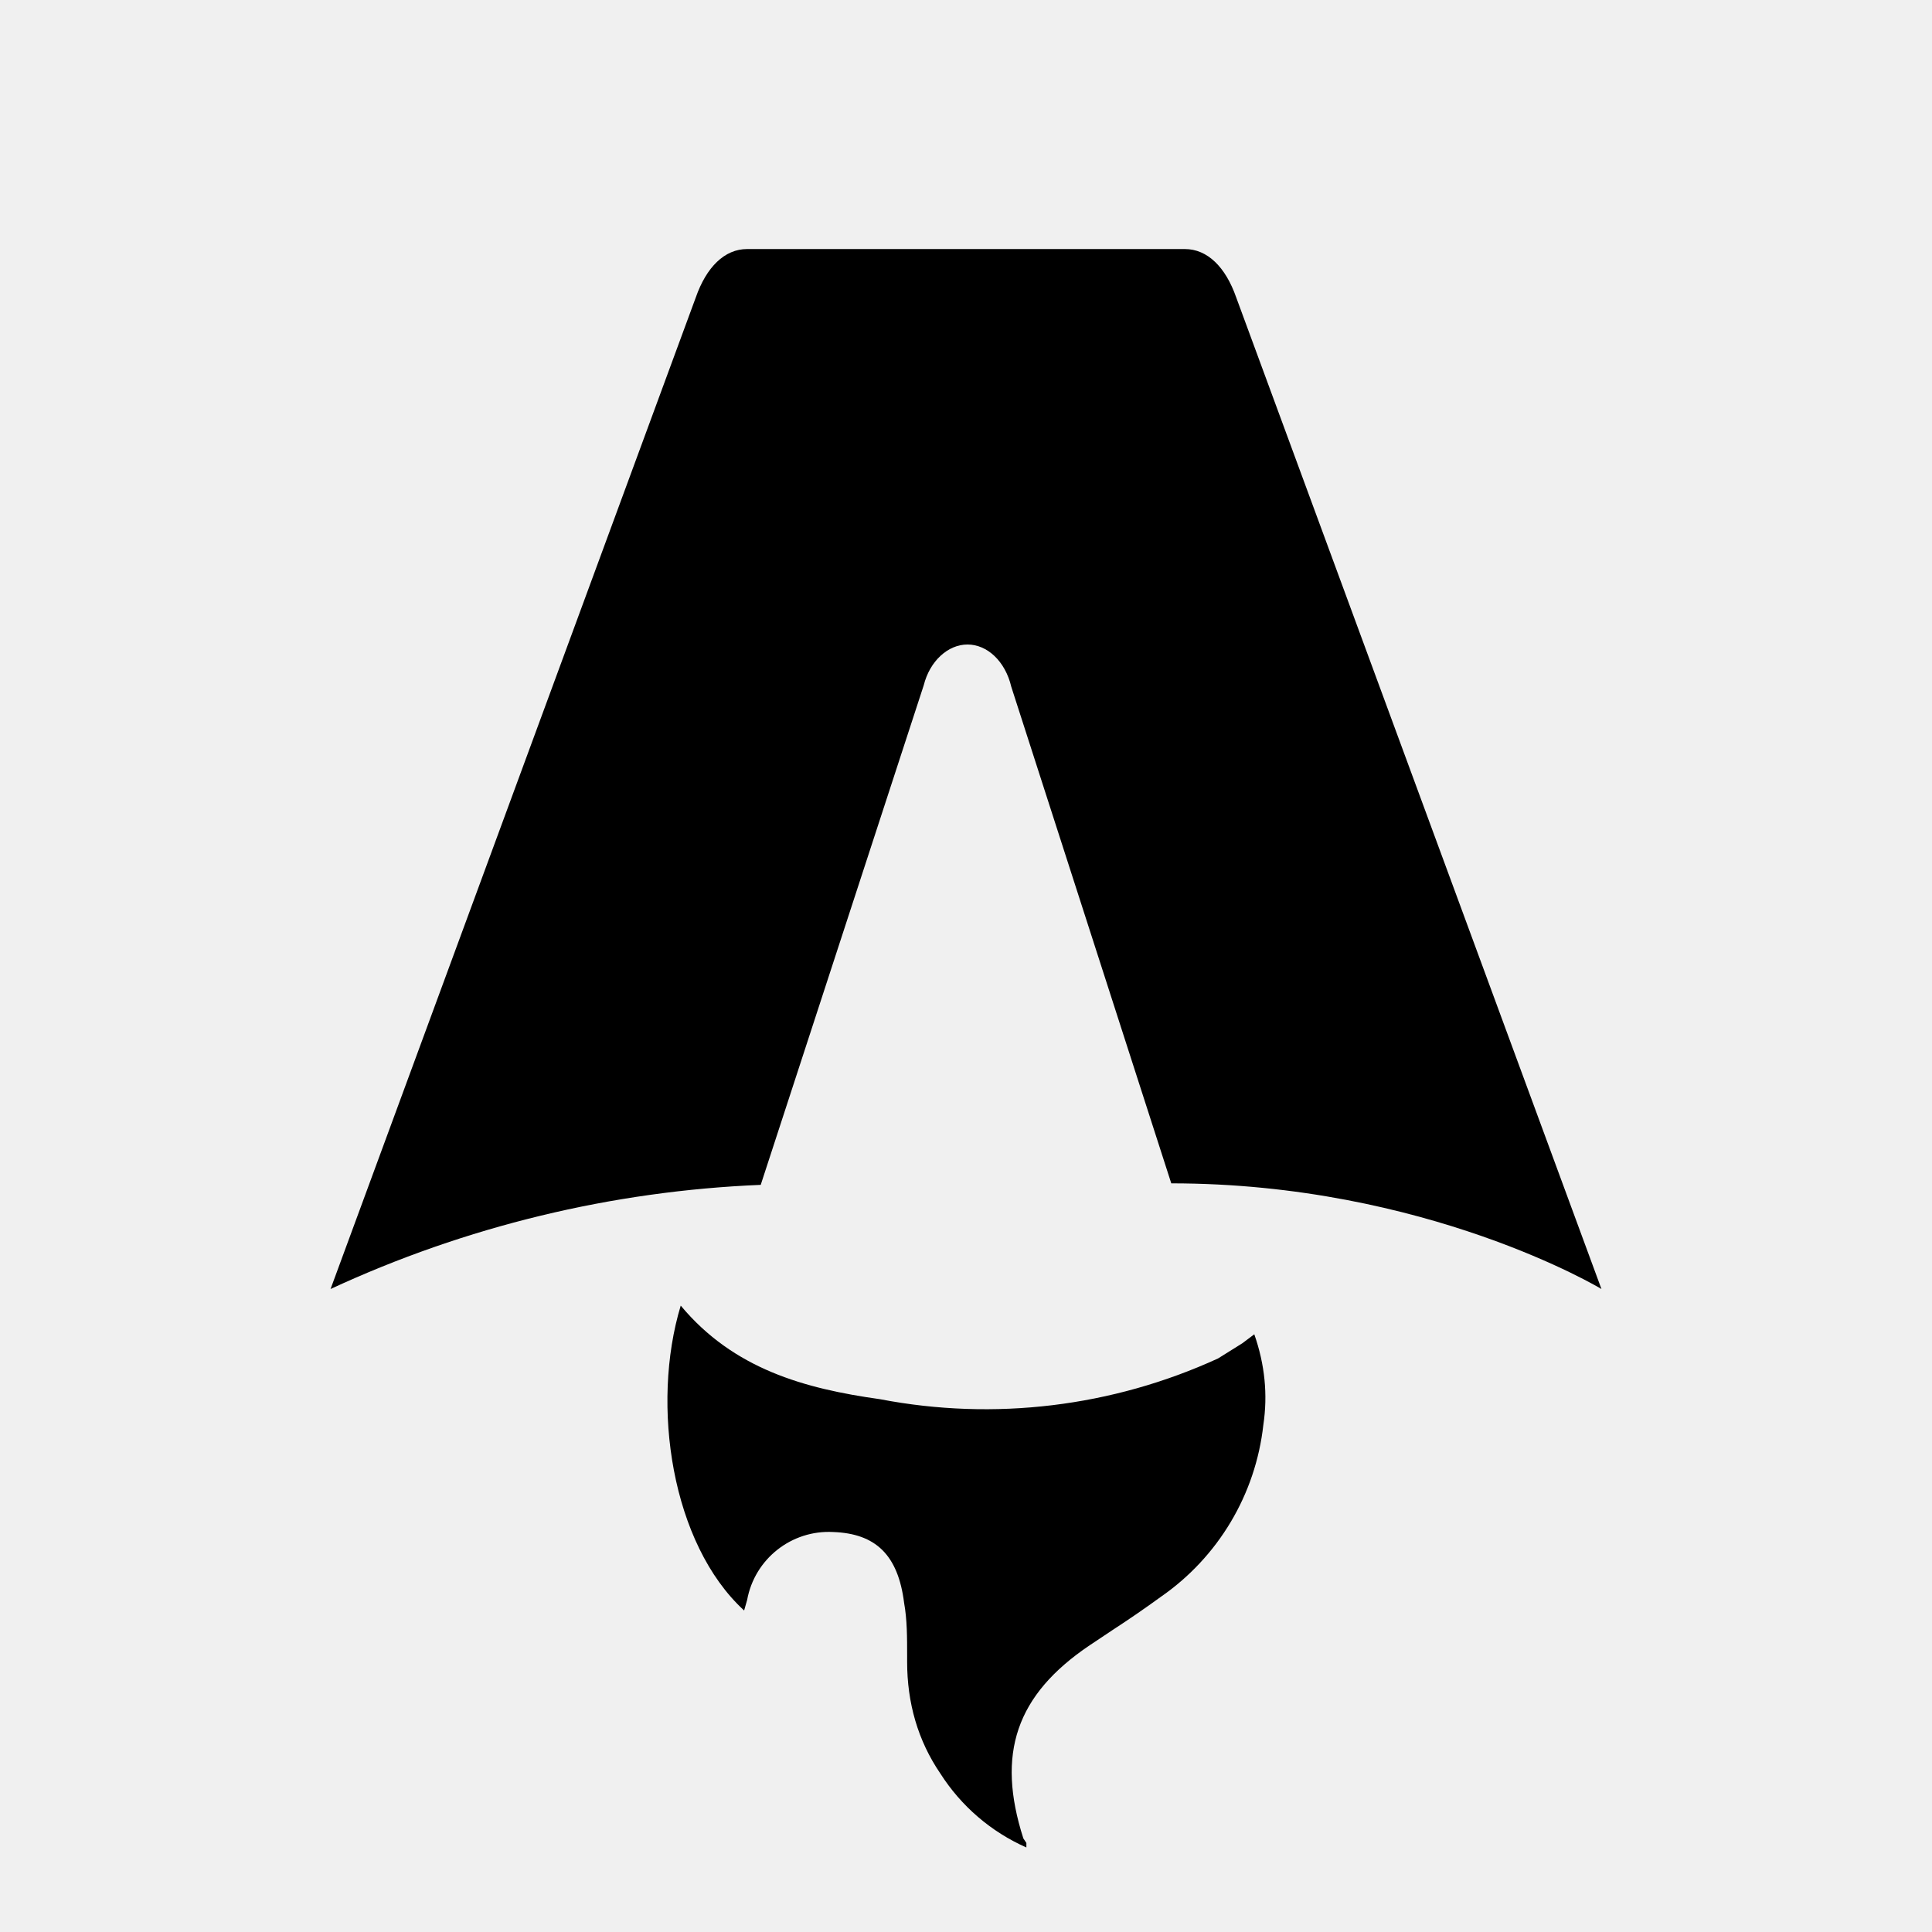
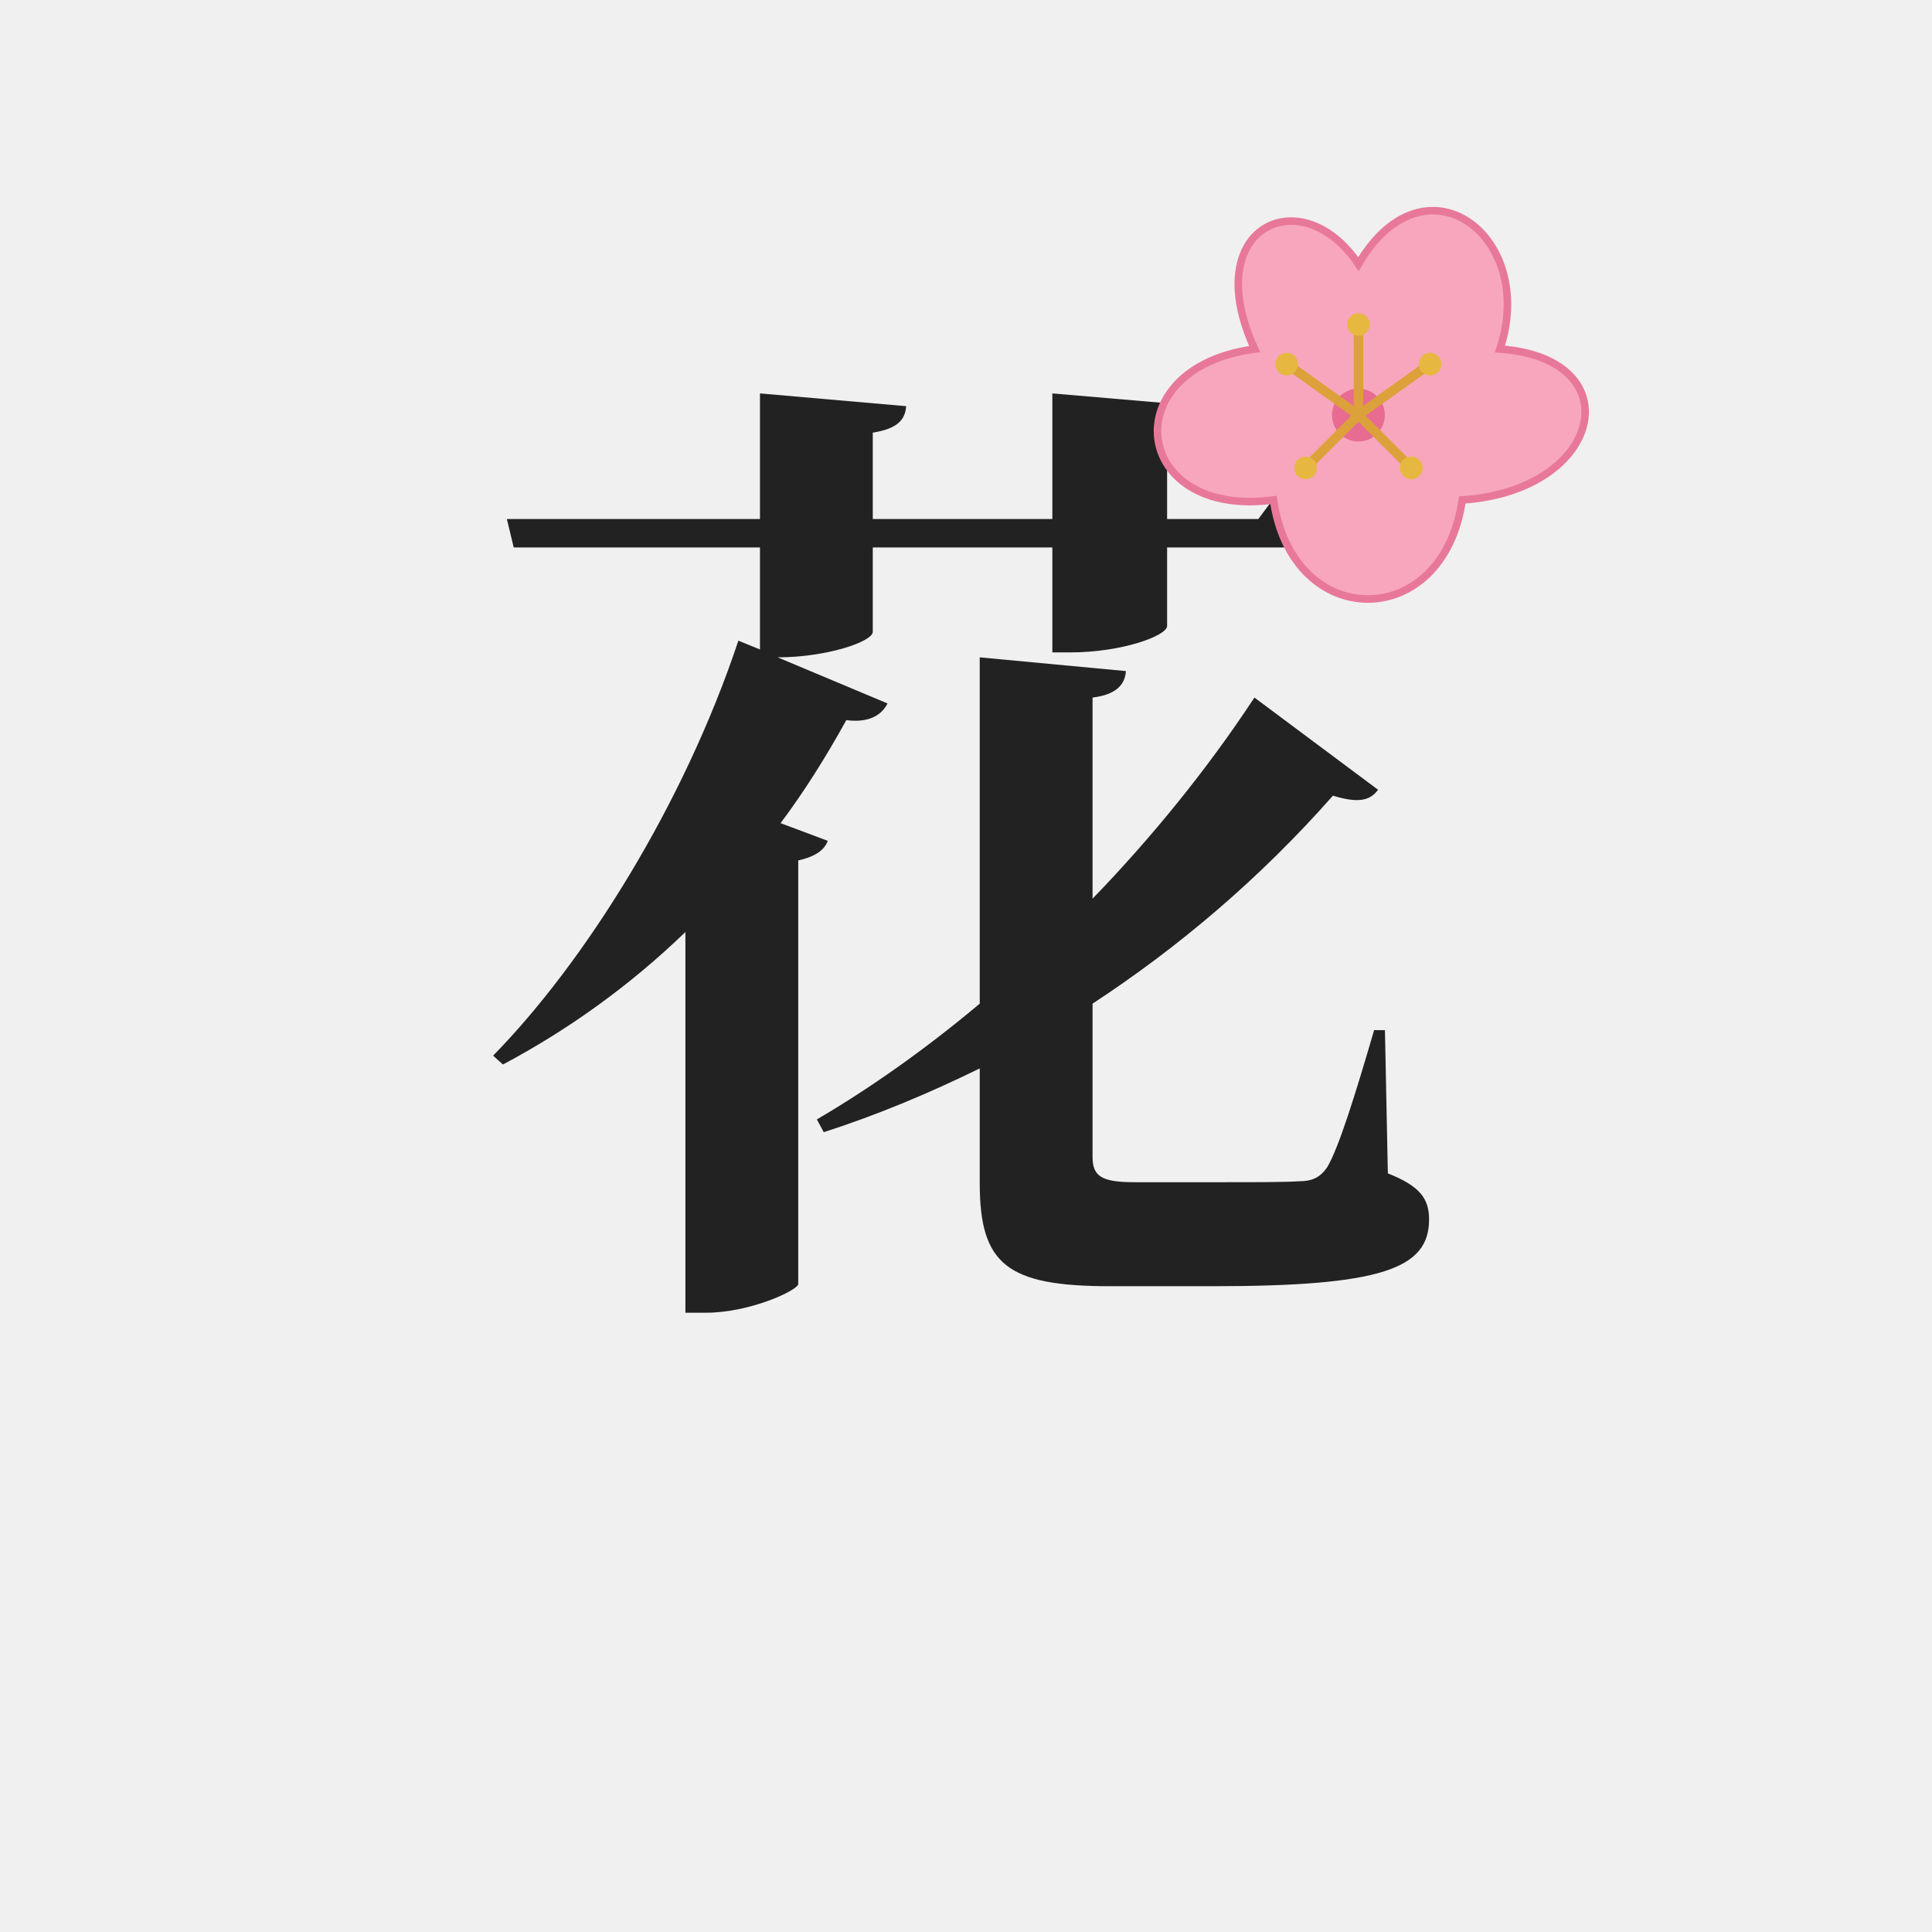
- <svg xmlns="http://www.w3.org/2000/svg" fill="none" viewBox="0 0 128 128">
-   <path d="M50.4 78.5a75.1 75.1 0 0 0-28.5 6.9l24.2-65.7c.7-2 1.9-3.2 3.4-3.2h29c1.5 0 2.7 1.2 3.4 3.2l24.2 65.7s-11.6-7-28.5-7L67 45.5c-.4-1.7-1.6-2.8-2.9-2.8-1.3 0-2.5 1.1-2.9 2.7L50.4 78.5Zm-1.1 28.2Zm-4.2-20.2c-2 6.6-.6 15.8 4.2 20.2a17.5 17.5 0 0 1 .2-.7 5.5 5.5 0 0 1 5.7-4.5c2.8.1 4.3 1.5 4.7 4.7.2 1.1.2 2.3.2 3.5v.4c0 2.7.7 5.2 2.2 7.4a13 13 0 0 0 5.7 4.9v-.3l-.2-.3c-1.8-5.6-.5-9.5 4.4-12.8l1.5-1a73 73 0 0 0 3.2-2.2 16 16 0 0 0 6.8-11.4c.3-2 .1-4-.6-6l-.8.6-1.6 1a37 37 0 0 1-22.4 2.7c-5-.7-9.7-2-13.2-6.2Z" />
-   <style>
-         path { fill: #000; }
-         @media (prefers-color-scheme: dark) {
-             path { fill: #FFF; }
-         }
-     </style>
+ <svg xmlns="http://www.w3.org/2000/svg" width="1024" height="1024" viewBox="0 0 1024 1024">
+   <rect width="100%" height="100%" fill="none" />
+   <text x="512" y="650" text-anchor="middle" font-size="520" font-family="STKaiti, KaiTi, Noto Serif CJK SC, serif" font-weight="700" fill="#222222">花</text>
+   <g transform="translate(720 220)">
+     <g fill="#f7a6bd" stroke="#e87899" stroke-width="4">
+       <path d="M0,-80 C35,-140 95,-95 75,-35 C145,-30 130,40 55,45 C45,115 -35,115 -45,45 C-120,55 -130,-25 -55,-35 C-85,-100 -30,-125 0,-80Z" />
+     </g>
+     <circle cx="0" cy="0" r="14" fill="#e86b91" />
+     <g stroke="#dca13b" stroke-width="5" stroke-linecap="round">
+       <line x1="0" y1="0" x2="0" y2="-45" />
+       <line x1="0" y1="0" x2="35" y2="-25" />
+       <line x1="0" y1="0" x2="-35" y2="-25" />
+       <line x1="0" y1="0" x2="25" y2="25" />
+       <line x1="0" y1="0" x2="-25" y2="25" />
+     </g>
+     <g fill="#e6b83f">
+       <circle cx="0" cy="-48" r="6" />
+       <circle cx="38" cy="-27" r="6" />
+       <circle cx="-38" cy="-27" r="6" />
+       <circle cx="28" cy="28" r="6" />
+       <circle cx="-28" cy="28" r="6" />
+     </g>
+   </g>
</svg>
